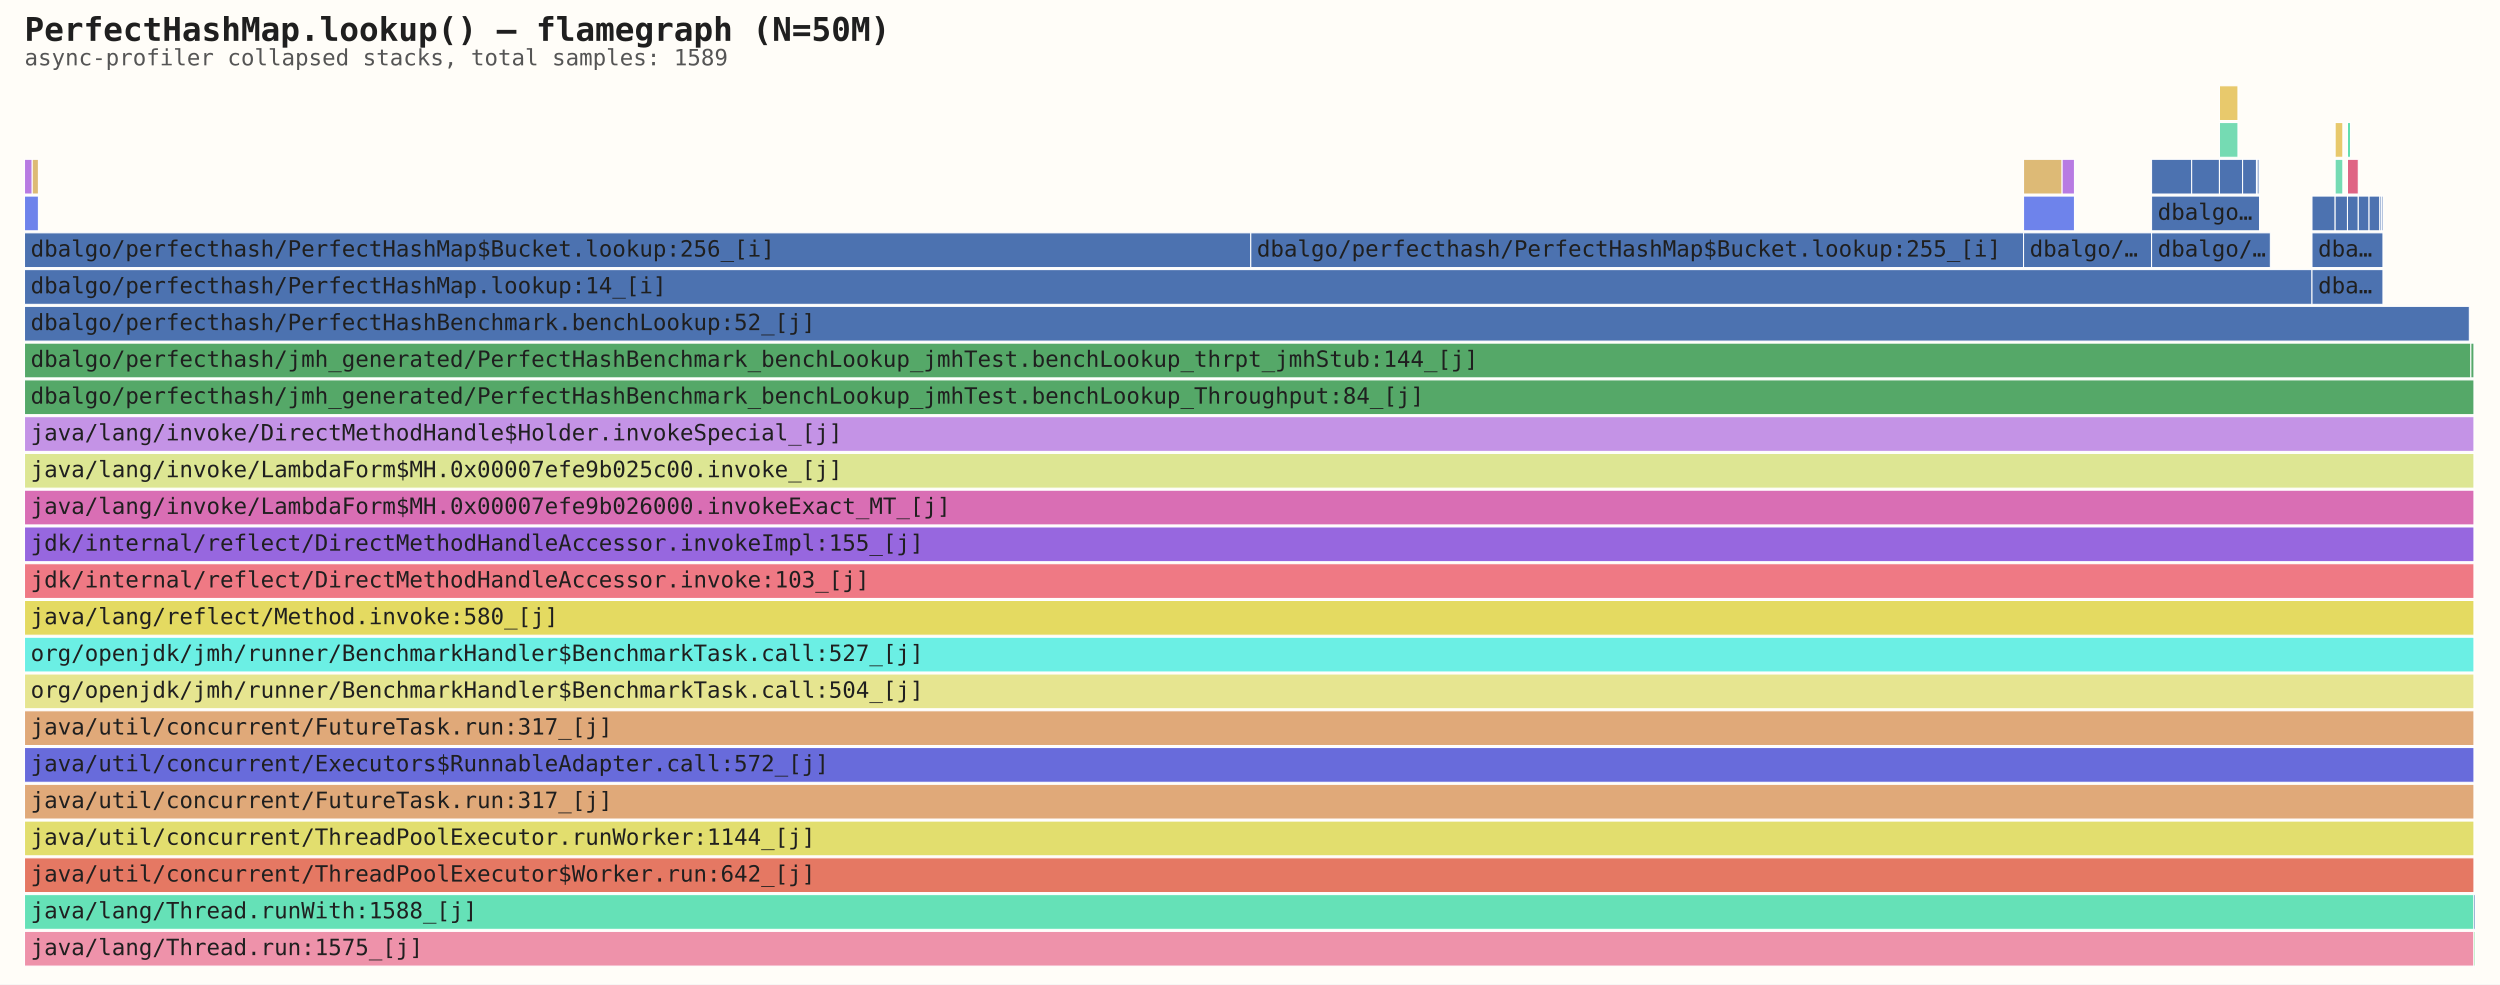
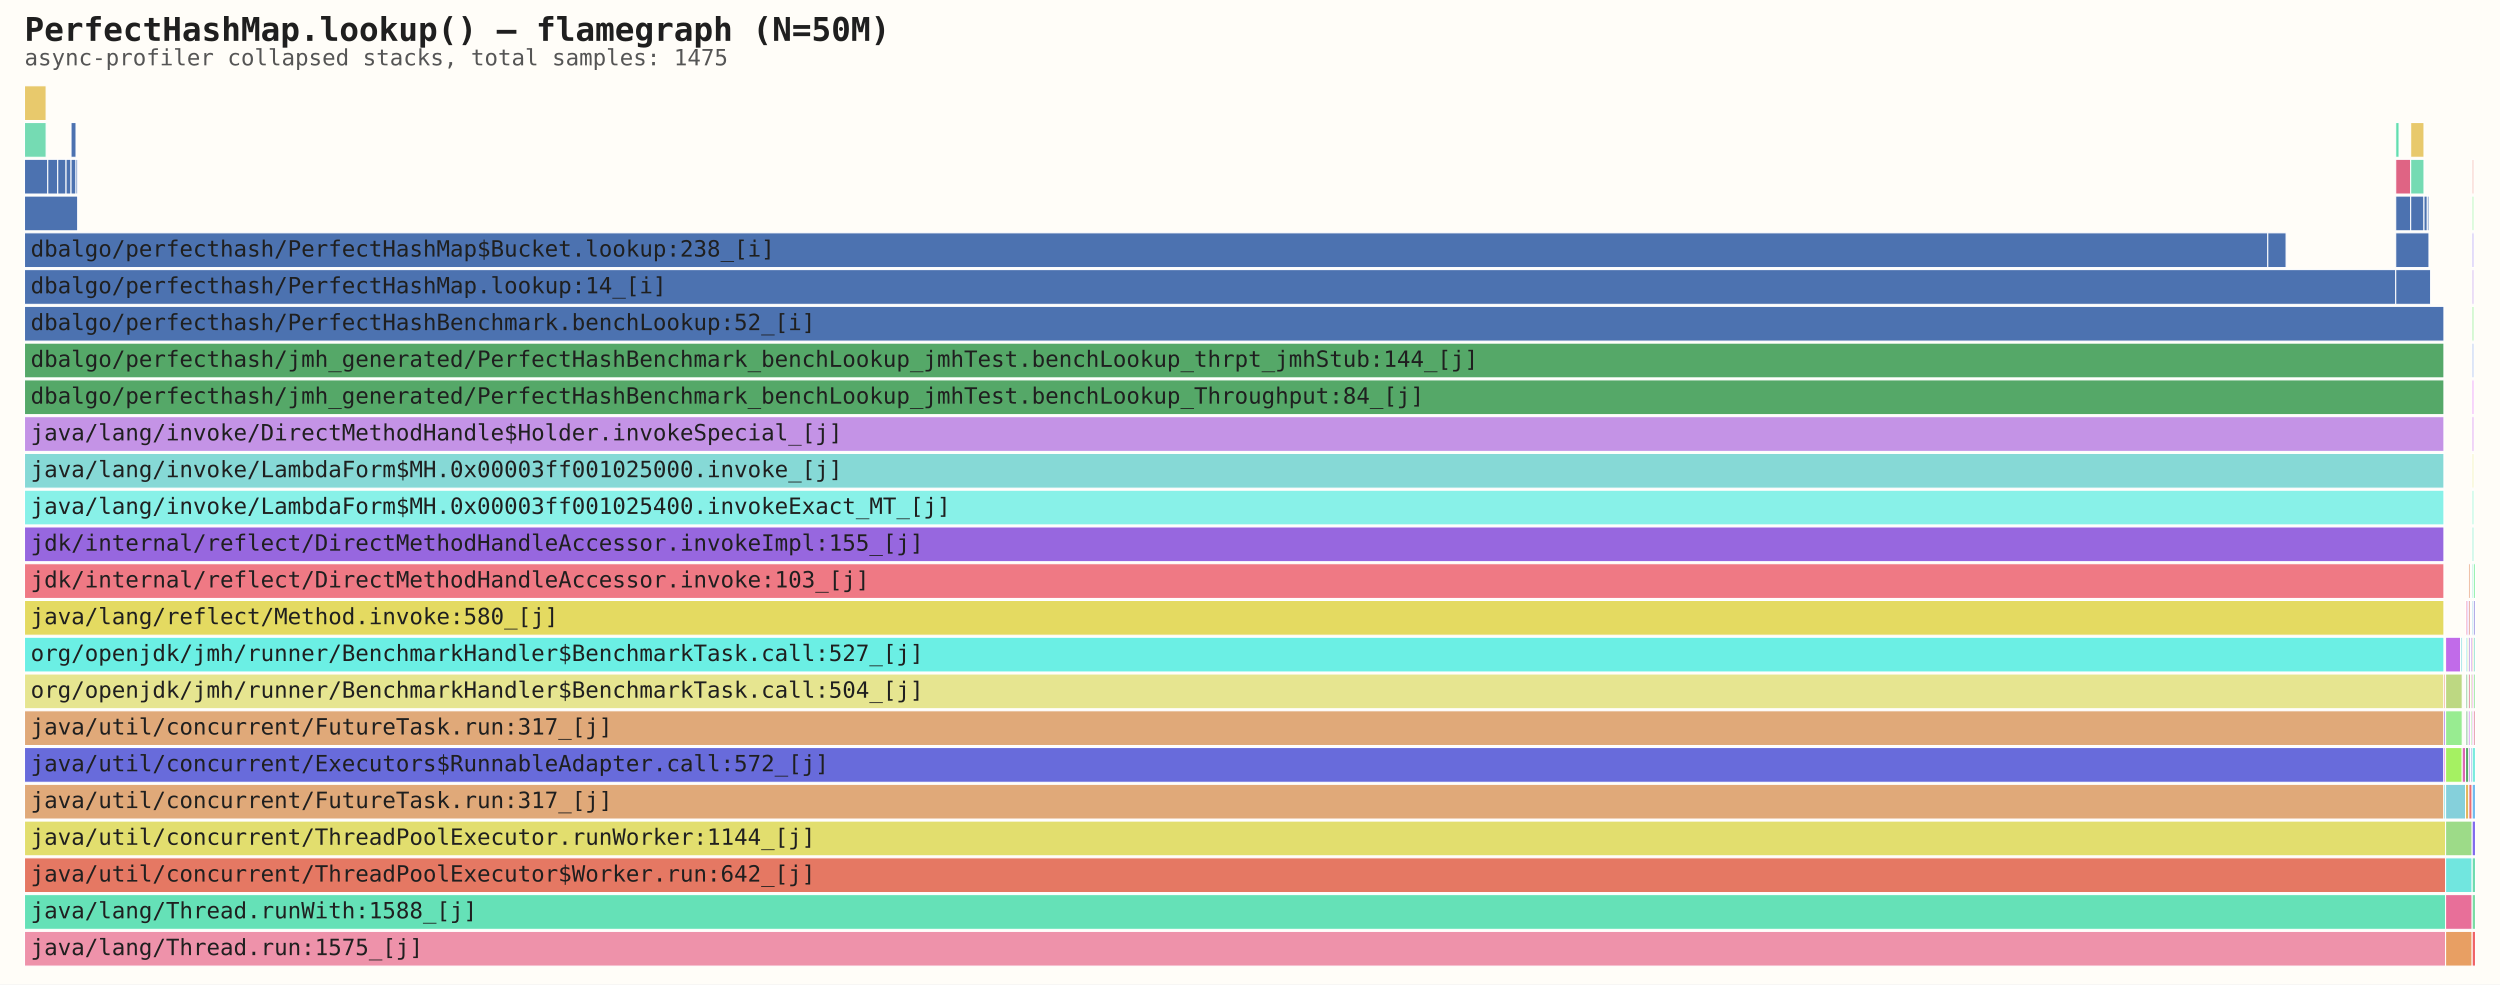
<svg xmlns="http://www.w3.org/2000/svg" width="1224" height="482" viewBox="0 0 1224 482">
  <style>text{font-family:Menlo,Consolas,monospace;fill:#1f1f1f}.title{font-size:16px;font-weight:700}.meta{font-size:11px;fill:#555}.frame{stroke:#ffffff;stroke-width:0.5}.label{font-size:11px;dominant-baseline:middle}</style>
  <rect width="100%" height="100%" fill="#fffdf8" />
  <text class="title" x="12" y="20">PerfectHashMap.lookup() — flamegraph (N=50M)</text>
-   <text class="meta" x="12" y="32">async-profiler collapsed stacks, total samples: 1589</text>
-   <g>
-     <rect class="frame" x="12.00" y="456.00" width="1199.24" height="17" fill="#ee92aa" />
+   <text class="meta" x="12" y="32">async-profiler collapsed stacks, total samples: 1475</text>
+   <g>
+     <rect class="frame" x="12.00" y="456.00" width="1185.36" height="17" fill="#ee92aa" />
    <text class="label" x="15.00" y="464.50">java/lang/Thread.run:1575_[j]</text>
  </g>
  <g>
-     <rect class="frame" x="12.00" y="438.00" width="1199.24" height="17" fill="#65e1b7" />
+     <rect class="frame" x="12.00" y="438.00" width="1185.36" height="17" fill="#65e1b7" />
    <text class="label" x="15.00" y="446.50">java/lang/Thread.runWith:1588_[j]</text>
  </g>
  <g>
-     <rect class="frame" x="12.00" y="420.00" width="1199.24" height="17" fill="#e57863" />
+     <rect class="frame" x="12.00" y="420.00" width="1185.36" height="17" fill="#e57863" />
    <text class="label" x="15.00" y="428.50">java/util/concurrent/ThreadPoolExecutor$Worker.run:642_[j]</text>
  </g>
  <g>
-     <rect class="frame" x="12.00" y="402.00" width="1199.24" height="17" fill="#e2de6e" />
+     <rect class="frame" x="12.00" y="402.00" width="1185.36" height="17" fill="#e2de6e" />
    <text class="label" x="15.00" y="410.50">java/util/concurrent/ThreadPoolExecutor.runWorker:1144_[j]</text>
  </g>
  <g>
-     <rect class="frame" x="12.00" y="384.00" width="1199.24" height="17" fill="#e0a979" />
+     <rect class="frame" x="12.00" y="384.00" width="1184.54" height="17" fill="#e0a979" />
    <text class="label" x="15.00" y="392.50">java/util/concurrent/FutureTask.run:317_[j]</text>
  </g>
  <g>
-     <rect class="frame" x="12.00" y="366.00" width="1199.24" height="17" fill="#686bdb" />
+     <rect class="frame" x="12.00" y="366.00" width="1184.54" height="17" fill="#686bdb" />
    <text class="label" x="15.00" y="374.50">java/util/concurrent/Executors$RunnableAdapter.call:572_[j]</text>
  </g>
  <g>
-     <rect class="frame" x="12.00" y="348.00" width="1199.24" height="17" fill="#e0a979" />
+     <rect class="frame" x="12.00" y="348.00" width="1184.54" height="17" fill="#e0a979" />
    <text class="label" x="15.00" y="356.50">java/util/concurrent/FutureTask.run:317_[j]</text>
  </g>
  <g>
-     <rect class="frame" x="12.00" y="330.00" width="1199.24" height="17" fill="#e6e590" />
+     <rect class="frame" x="12.00" y="330.00" width="1184.54" height="17" fill="#e6e590" />
    <text class="label" x="15.00" y="338.50">org/openjdk/jmh/runner/BenchmarkHandler$BenchmarkTask.call:504_[j]</text>
  </g>
  <g>
-     <rect class="frame" x="12.00" y="312.00" width="1199.24" height="17" fill="#6befe4" />
+     <rect class="frame" x="12.00" y="312.00" width="1184.54" height="17" fill="#6befe4" />
    <text class="label" x="15.00" y="320.50">org/openjdk/jmh/runner/BenchmarkHandler$BenchmarkTask.call:527_[j]</text>
  </g>
  <g>
-     <rect class="frame" x="12.00" y="294.00" width="1199.24" height="17" fill="#e4da61" />
+     <rect class="frame" x="12.00" y="294.00" width="1184.54" height="17" fill="#e4da61" />
    <text class="label" x="15.00" y="302.50">java/lang/reflect/Method.invoke:580_[j]</text>
  </g>
  <g>
-     <rect class="frame" x="12.00" y="276.00" width="1199.24" height="17" fill="#ef7984" />
+     <rect class="frame" x="12.00" y="276.00" width="1184.54" height="17" fill="#ef7984" />
    <text class="label" x="15.00" y="284.50">jdk/internal/reflect/DirectMethodHandleAccessor.invoke:103_[j]</text>
  </g>
  <g>
-     <rect class="frame" x="12.00" y="258.00" width="1199.24" height="17" fill="#9767df" />
+     <rect class="frame" x="12.00" y="258.00" width="1184.54" height="17" fill="#9767df" />
    <text class="label" x="15.00" y="266.50">jdk/internal/reflect/DirectMethodHandleAccessor.invokeImpl:155_[j]</text>
  </g>
  <g>
-     <rect class="frame" x="12.00" y="240.00" width="1199.24" height="17" fill="#d96eb4" />
-     <text class="label" x="15.00" y="248.50">java/lang/invoke/LambdaForm$MH.0x00007efe9b026000.invokeExact_MT_[j]</text>
-   </g>
-   <g>
-     <rect class="frame" x="12.00" y="222.00" width="1199.24" height="17" fill="#dde693" />
-     <text class="label" x="15.00" y="230.50">java/lang/invoke/LambdaForm$MH.0x00007efe9b025c00.invoke_[j]</text>
-   </g>
-   <g>
-     <rect class="frame" x="12.00" y="204.00" width="1199.24" height="17" fill="#c493e6" />
+     <rect class="frame" x="12.00" y="240.00" width="1184.54" height="17" fill="#88f1e8" />
+     <text class="label" x="15.00" y="248.50">java/lang/invoke/LambdaForm$MH.0x00003ff001025400.invokeExact_MT_[j]</text>
+   </g>
+   <g>
+     <rect class="frame" x="12.00" y="222.00" width="1184.54" height="17" fill="#86d9d6" />
+     <text class="label" x="15.00" y="230.50">java/lang/invoke/LambdaForm$MH.0x00003ff001025000.invoke_[j]</text>
+   </g>
+   <g>
+     <rect class="frame" x="12.00" y="204.00" width="1184.54" height="17" fill="#c493e6" />
    <text class="label" x="15.00" y="212.50">java/lang/invoke/DirectMethodHandle$Holder.invokeSpecial_[j]</text>
  </g>
  <g>
-     <rect class="frame" x="12.00" y="186.00" width="1199.24" height="17" fill="#55a868" />
+     <rect class="frame" x="12.00" y="186.00" width="1184.54" height="17" fill="#55a868" />
    <text class="label" x="15.00" y="194.50">dbalgo/perfecthash/jmh_generated/PerfectHashBenchmark_benchLookup_jmhTest.benchLookup_Throughput:84_[j]</text>
  </g>
  <g>
-     <rect class="frame" x="12.00" y="168.00" width="1197.73" height="17" fill="#55a868" />
+     <rect class="frame" x="12.00" y="168.00" width="1184.54" height="17" fill="#55a868" />
    <text class="label" x="15.00" y="176.50">dbalgo/perfecthash/jmh_generated/PerfectHashBenchmark_benchLookup_jmhTest.benchLookup_thrpt_jmhStub:144_[j]</text>
  </g>
  <g>
-     <rect class="frame" x="12.00" y="150.00" width="1196.98" height="17" fill="#4c72b0" />
-     <text class="label" x="15.00" y="158.50">dbalgo/perfecthash/PerfectHashBenchmark.benchLookup:52_[j]</text>
-   </g>
-   <g>
-     <rect class="frame" x="12.00" y="132.00" width="1119.95" height="17" fill="#4c72b0" />
+     <rect class="frame" x="12.00" y="150.00" width="1184.54" height="17" fill="#4c72b0" />
+     <text class="label" x="15.00" y="158.50">dbalgo/perfecthash/PerfectHashBenchmark.benchLookup:52_[i]</text>
+   </g>
+   <g>
+     <rect class="frame" x="12.00" y="132.00" width="1160.95" height="17" fill="#4c72b0" />
    <text class="label" x="15.00" y="140.50">dbalgo/perfecthash/PerfectHashMap.lookup:14_[i]</text>
  </g>
  <g>
-     <rect class="frame" x="12.00" y="114.00" width="600.38" height="17" fill="#4c72b0" />
-     <text class="label" x="15.00" y="122.50">dbalgo/perfecthash/PerfectHashMap$Bucket.lookup:256_[i]</text>
-   </g>
-   <g>
-     <rect class="frame" x="12.00" y="96.00" width="6.80" height="17" fill="#6e83eb" />
-   </g>
-   <g>
-     <rect class="frame" x="12.00" y="78.00" width="3.78" height="17" fill="#b87be2" />
-   </g>
-   <g>
-     <rect class="frame" x="15.78" y="78.00" width="3.02" height="17" fill="#ddba76" />
-   </g>
-   <g>
-     <rect class="frame" x="612.38" y="114.00" width="378.35" height="17" fill="#4c72b0" />
-     <text class="label" x="615.38" y="122.50">dbalgo/perfecthash/PerfectHashMap$Bucket.lookup:255_[i]</text>
-   </g>
-   <g>
-     <rect class="frame" x="990.73" y="114.00" width="62.68" height="17" fill="#4c72b0" />
-     <text class="label" x="993.73" y="122.50">dbalgo/…</text>
-   </g>
-   <g>
-     <rect class="frame" x="990.73" y="96.00" width="24.92" height="17" fill="#6e83eb" />
-   </g>
-   <g>
-     <rect class="frame" x="990.73" y="78.00" width="18.88" height="17" fill="#ddba76" />
-   </g>
-   <g>
-     <rect class="frame" x="1009.61" y="78.00" width="6.04" height="17" fill="#b87be2" />
-   </g>
-   <g>
-     <rect class="frame" x="1053.41" y="114.00" width="58.15" height="17" fill="#4c72b0" />
-     <text class="label" x="1056.41" y="122.50">dbalgo/…</text>
-   </g>
-   <g>
-     <rect class="frame" x="1053.41" y="96.00" width="52.86" height="17" fill="#4c72b0" />
-     <text class="label" x="1056.41" y="104.50">dbalgo…</text>
-   </g>
-   <g>
-     <rect class="frame" x="1053.41" y="78.00" width="19.63" height="17" fill="#4c72b0" />
-   </g>
-   <g>
-     <rect class="frame" x="1073.04" y="78.00" width="13.59" height="17" fill="#4c72b0" />
-   </g>
-   <g>
-     <rect class="frame" x="1086.64" y="78.00" width="11.33" height="17" fill="#4c72b0" />
-   </g>
-   <g>
-     <rect class="frame" x="1086.64" y="60.00" width="9.06" height="17" fill="#75dbb3" />
-   </g>
-   <g>
-     <rect class="frame" x="1086.64" y="42.00" width="9.06" height="17" fill="#e8c96c" />
-   </g>
-   <g>
-     <rect class="frame" x="1097.97" y="78.00" width="6.80" height="17" fill="#4c72b0" />
-   </g>
-   <g>
-     <rect class="frame" x="1104.76" y="78.00" width="0.76" height="17" fill="#4c72b0" />
-   </g>
-   <g>
-     <rect class="frame" x="1105.52" y="78.00" width="0.76" height="17" fill="#4c72b0" />
-   </g>
-   <g>
-     <rect class="frame" x="1131.95" y="132.00" width="34.74" height="17" fill="#4c72b0" />
-     <text class="label" x="1134.95" y="140.50">dba…</text>
-   </g>
-   <g>
-     <rect class="frame" x="1131.95" y="114.00" width="34.74" height="17" fill="#4c72b0" />
-     <text class="label" x="1134.95" y="122.50">dba…</text>
-   </g>
-   <g>
-     <rect class="frame" x="1131.95" y="96.00" width="11.33" height="17" fill="#4c72b0" />
-   </g>
-   <g>
-     <rect class="frame" x="1143.28" y="96.00" width="6.04" height="17" fill="#4c72b0" />
-   </g>
-   <g>
-     <rect class="frame" x="1143.28" y="78.00" width="3.78" height="17" fill="#75dbb3" />
-   </g>
-   <g>
-     <rect class="frame" x="1143.28" y="60.00" width="3.78" height="17" fill="#e8c96c" />
-   </g>
-   <g>
-     <rect class="frame" x="1149.32" y="96.00" width="5.29" height="17" fill="#4c72b0" />
-   </g>
-   <g>
-     <rect class="frame" x="1149.32" y="78.00" width="5.29" height="17" fill="#df6484" />
-   </g>
-   <g>
-     <rect class="frame" x="1149.32" y="60.00" width="1.51" height="17" fill="#62deae" />
-   </g>
-   <g>
-     <rect class="frame" x="1154.61" y="96.00" width="5.29" height="17" fill="#4c72b0" />
-   </g>
-   <g>
-     <rect class="frame" x="1159.89" y="96.00" width="5.29" height="17" fill="#4c72b0" />
-   </g>
-   <g>
-     <rect class="frame" x="1165.18" y="96.00" width="0.76" height="17" fill="#4c72b0" />
-   </g>
-   <g>
-     <rect class="frame" x="1165.93" y="96.00" width="0.76" height="17" fill="#4c72b0" />
-   </g>
-   <g>
-     <rect class="frame" x="1209.73" y="168.00" width="1.51" height="17" fill="#55a868" />
-   </g>
-   <g>
-     <rect class="frame" x="1211.24" y="456.00" width="0.76" height="17" fill="#95e6a4" />
-   </g>
-   <g>
-     <rect class="frame" x="1211.24" y="438.00" width="0.76" height="17" fill="#4c72b0" />
+     <rect class="frame" x="12.00" y="114.00" width="1098.31" height="17" fill="#4c72b0" />
+     <text class="label" x="15.00" y="122.50">dbalgo/perfecthash/PerfectHashMap$Bucket.lookup:238_[i]</text>
+   </g>
+   <g>
+     <rect class="frame" x="12.00" y="96.00" width="26.03" height="17" fill="#4c72b0" />
+   </g>
+   <g>
+     <rect class="frame" x="12.00" y="78.00" width="11.39" height="17" fill="#4c72b0" />
+   </g>
+   <g>
+     <rect class="frame" x="12.00" y="60.00" width="10.58" height="17" fill="#75dbb3" />
+   </g>
+   <g>
+     <rect class="frame" x="12.00" y="42.00" width="10.58" height="17" fill="#e8c96c" />
+   </g>
+   <g>
+     <rect class="frame" x="23.39" y="78.00" width="4.88" height="17" fill="#4c72b0" />
+   </g>
+   <g>
+     <rect class="frame" x="28.27" y="78.00" width="4.07" height="17" fill="#4c72b0" />
+   </g>
+   <g>
+     <rect class="frame" x="32.34" y="78.00" width="2.44" height="17" fill="#4c72b0" />
+   </g>
+   <g>
+     <rect class="frame" x="34.78" y="78.00" width="2.44" height="17" fill="#4c72b0" />
+   </g>
+   <g>
+     <rect class="frame" x="34.78" y="60.00" width="2.44" height="17" fill="#4c72b0" />
+   </g>
+   <g>
+     <rect class="frame" x="37.22" y="78.00" width="0.81" height="17" fill="#4c72b0" />
+   </g>
+   <g>
+     <rect class="frame" x="1110.31" y="114.00" width="8.95" height="17" fill="#4c72b0" />
+   </g>
+   <g>
+     <rect class="frame" x="1172.95" y="132.00" width="17.08" height="17" fill="#4c72b0" />
+   </g>
+   <g>
+     <rect class="frame" x="1172.95" y="114.00" width="16.27" height="17" fill="#4c72b0" />
+   </g>
+   <g>
+     <rect class="frame" x="1172.95" y="96.00" width="7.32" height="17" fill="#4c72b0" />
+   </g>
+   <g>
+     <rect class="frame" x="1172.95" y="78.00" width="7.32" height="17" fill="#df6484" />
+   </g>
+   <g>
+     <rect class="frame" x="1172.95" y="60.00" width="1.63" height="17" fill="#62deae" />
+   </g>
+   <g>
+     <rect class="frame" x="1180.27" y="96.00" width="6.51" height="17" fill="#4c72b0" />
+   </g>
+   <g>
+     <rect class="frame" x="1180.27" y="78.00" width="6.51" height="17" fill="#75dbb3" />
+   </g>
+   <g>
+     <rect class="frame" x="1180.27" y="60.00" width="6.51" height="17" fill="#e8c96c" />
+   </g>
+   <g>
+     <rect class="frame" x="1186.78" y="96.00" width="1.63" height="17" fill="#4c72b0" />
+   </g>
+   <g>
+     <rect class="frame" x="1188.41" y="96.00" width="0.81" height="17" fill="#4c72b0" />
+   </g>
+   <g>
+     <rect class="frame" x="1196.54" y="384.00" width="0.81" height="17" fill="#70dade" />
+   </g>
+   <g>
+     <rect class="frame" x="1196.54" y="366.00" width="0.81" height="17" fill="#eb70de" />
+   </g>
+   <g>
+     <rect class="frame" x="1196.54" y="348.00" width="0.81" height="17" fill="#985ce3" />
+   </g>
+   <g>
+     <rect class="frame" x="1196.54" y="330.00" width="0.81" height="17" fill="#eda082" />
+   </g>
+   <g>
+     <rect class="frame" x="1197.36" y="456.00" width="13.02" height="17" fill="#e89f63" />
+   </g>
+   <g>
+     <rect class="frame" x="1197.36" y="438.00" width="13.02" height="17" fill="#e86f99" />
+   </g>
+   <g>
+     <rect class="frame" x="1197.36" y="420.00" width="13.02" height="17" fill="#71e6df" />
+   </g>
+   <g>
+     <rect class="frame" x="1197.36" y="402.00" width="13.02" height="17" fill="#9ddb88" />
+   </g>
+   <g>
+     <rect class="frame" x="1197.36" y="384.00" width="9.76" height="17" fill="#85d0db" />
+   </g>
+   <g>
+     <rect class="frame" x="1197.36" y="366.00" width="8.14" height="17" fill="#a5f162" />
+   </g>
+   <g>
+     <rect class="frame" x="1197.36" y="348.00" width="8.14" height="17" fill="#98ec91" />
+   </g>
+   <g>
+     <rect class="frame" x="1197.36" y="330.00" width="8.14" height="17" fill="#bdd882" />
+   </g>
+   <g>
+     <rect class="frame" x="1197.36" y="312.00" width="7.32" height="17" fill="#c16be9" />
+   </g>
+   <g>
+     <rect class="frame" x="1204.68" y="312.00" width="0.81" height="17" fill="#88ddde" />
+   </g>
+   <g>
+     <rect class="frame" x="1205.49" y="366.00" width="1.63" height="17" fill="#dc67b4" />
+   </g>
+   <g>
+     <rect class="frame" x="1207.12" y="384.00" width="1.63" height="17" fill="#e1b65a" />
+   </g>
+   <g>
+     <rect class="frame" x="1207.12" y="366.00" width="1.63" height="17" fill="#55a868" />
+   </g>
+   <g>
+     <rect class="frame" x="1207.12" y="348.00" width="0.81" height="17" fill="#55a868" />
+   </g>
+   <g>
+     <rect class="frame" x="1207.12" y="330.00" width="0.81" height="17" fill="#55a868" />
+   </g>
+   <g>
+     <rect class="frame" x="1207.12" y="312.00" width="0.81" height="17" fill="#7de6e7" />
+   </g>
+   <g>
+     <rect class="frame" x="1207.12" y="294.00" width="0.81" height="17" fill="#ef7d9a" />
+   </g>
+   <g>
+     <rect class="frame" x="1207.93" y="348.00" width="0.81" height="17" fill="#55a868" />
+   </g>
+   <g>
+     <rect class="frame" x="1207.93" y="330.00" width="0.81" height="17" fill="#98ec91" />
+   </g>
+   <g>
+     <rect class="frame" x="1207.93" y="312.00" width="0.81" height="17" fill="#bdd882" />
+   </g>
+   <g>
+     <rect class="frame" x="1207.93" y="294.00" width="0.81" height="17" fill="#c16be9" />
+   </g>
+   <g>
+     <rect class="frame" x="1208.75" y="384.00" width="1.63" height="17" fill="#ec6c72" />
+   </g>
+   <g>
+     <rect class="frame" x="1208.75" y="366.00" width="0.81" height="17" fill="#c480e4" />
+   </g>
+   <g>
+     <rect class="frame" x="1208.75" y="348.00" width="0.81" height="17" fill="#d88cf1" />
+   </g>
+   <g>
+     <rect class="frame" x="1208.75" y="330.00" width="0.81" height="17" fill="#d9627e" />
+   </g>
+   <g>
+     <rect class="frame" x="1208.75" y="312.00" width="0.81" height="17" fill="#b587d9" />
+   </g>
+   <g>
+     <rect class="frame" x="1208.75" y="294.00" width="0.81" height="17" fill="#dd8d7b" />
+   </g>
+   <g>
+     <rect class="frame" x="1208.75" y="276.00" width="0.81" height="17" fill="#e59e77" />
+   </g>
+   <g>
+     <rect class="frame" x="1209.56" y="366.00" width="0.81" height="17" fill="#7f83d9" />
+   </g>
+   <g>
+     <rect class="frame" x="1209.56" y="348.00" width="0.81" height="17" fill="#98ec91" />
+   </g>
+   <g>
+     <rect class="frame" x="1209.56" y="330.00" width="0.81" height="17" fill="#bdd882" />
+   </g>
+   <g>
+     <rect class="frame" x="1209.56" y="312.00" width="0.81" height="17" fill="#c16be9" />
+   </g>
+   <g>
+     <rect class="frame" x="1210.37" y="456.00" width="1.63" height="17" fill="#f06266" />
+   </g>
+   <g>
+     <rect class="frame" x="1210.37" y="438.00" width="1.63" height="17" fill="#7adca4" />
+   </g>
+   <g>
+     <rect class="frame" x="1210.37" y="420.00" width="1.63" height="17" fill="#6edbae" />
+   </g>
+   <g>
+     <rect class="frame" x="1210.37" y="402.00" width="1.63" height="17" fill="#816bed" />
+   </g>
+   <g>
+     <rect class="frame" x="1210.37" y="384.00" width="1.63" height="17" fill="#70bbef" />
+   </g>
+   <g>
+     <rect class="frame" x="1210.37" y="366.00" width="1.63" height="17" fill="#7aecde" />
+   </g>
+   <g>
+     <rect class="frame" x="1210.37" y="348.00" width="0.81" height="17" fill="#e683ea" />
+   </g>
+   <g>
+     <rect class="frame" x="1210.37" y="330.00" width="0.81" height="17" fill="#e55cc6" />
+   </g>
+   <g>
+     <rect class="frame" x="1210.37" y="312.00" width="0.81" height="17" fill="#dba477" />
+   </g>
+   <g>
+     <rect class="frame" x="1210.37" y="294.00" width="0.81" height="17" fill="#71c1db" />
+   </g>
+   <g>
+     <rect class="frame" x="1210.37" y="276.00" width="0.81" height="17" fill="#73ddc5" />
+   </g>
+   <g>
+     <rect class="frame" x="1210.37" y="258.00" width="0.81" height="17" fill="#65e8b8" />
+   </g>
+   <g>
+     <rect class="frame" x="1210.37" y="240.00" width="0.81" height="17" fill="#6cf1bd" />
+   </g>
+   <g>
+     <rect class="frame" x="1210.37" y="222.00" width="0.81" height="17" fill="#ece98c" />
+   </g>
+   <g>
+     <rect class="frame" x="1210.37" y="204.00" width="0.81" height="17" fill="#c962e3" />
+   </g>
+   <g>
+     <rect class="frame" x="1210.37" y="186.00" width="0.81" height="17" fill="#e263f1" />
+   </g>
+   <g>
+     <rect class="frame" x="1210.37" y="168.00" width="0.81" height="17" fill="#83a1e4" />
+   </g>
+   <g>
+     <rect class="frame" x="1210.37" y="150.00" width="0.81" height="17" fill="#69e65f" />
+   </g>
+   <g>
+     <rect class="frame" x="1210.37" y="132.00" width="0.81" height="17" fill="#b785de" />
+   </g>
+   <g>
+     <rect class="frame" x="1210.37" y="114.00" width="0.81" height="17" fill="#9a7eea" />
+   </g>
+   <g>
+     <rect class="frame" x="1210.37" y="96.00" width="0.81" height="17" fill="#85ef85" />
+   </g>
+   <g>
+     <rect class="frame" x="1210.37" y="78.00" width="0.81" height="17" fill="#ef9d8d" />
+   </g>
+   <g>
+     <rect class="frame" x="1211.19" y="348.00" width="0.81" height="17" fill="#db788a" />
+   </g>
+   <g>
+     <rect class="frame" x="1211.19" y="330.00" width="0.81" height="17" fill="#7ee085" />
+   </g>
+   <g>
+     <rect class="frame" x="1211.19" y="312.00" width="0.81" height="17" fill="#75dec4" />
+   </g>
+   <g>
+     <rect class="frame" x="1211.19" y="294.00" width="0.81" height="17" fill="#887dd9" />
+   </g>
+   <g>
+     <rect class="frame" x="1211.19" y="276.00" width="0.81" height="17" fill="#60eb84" />
  </g>
</svg>
